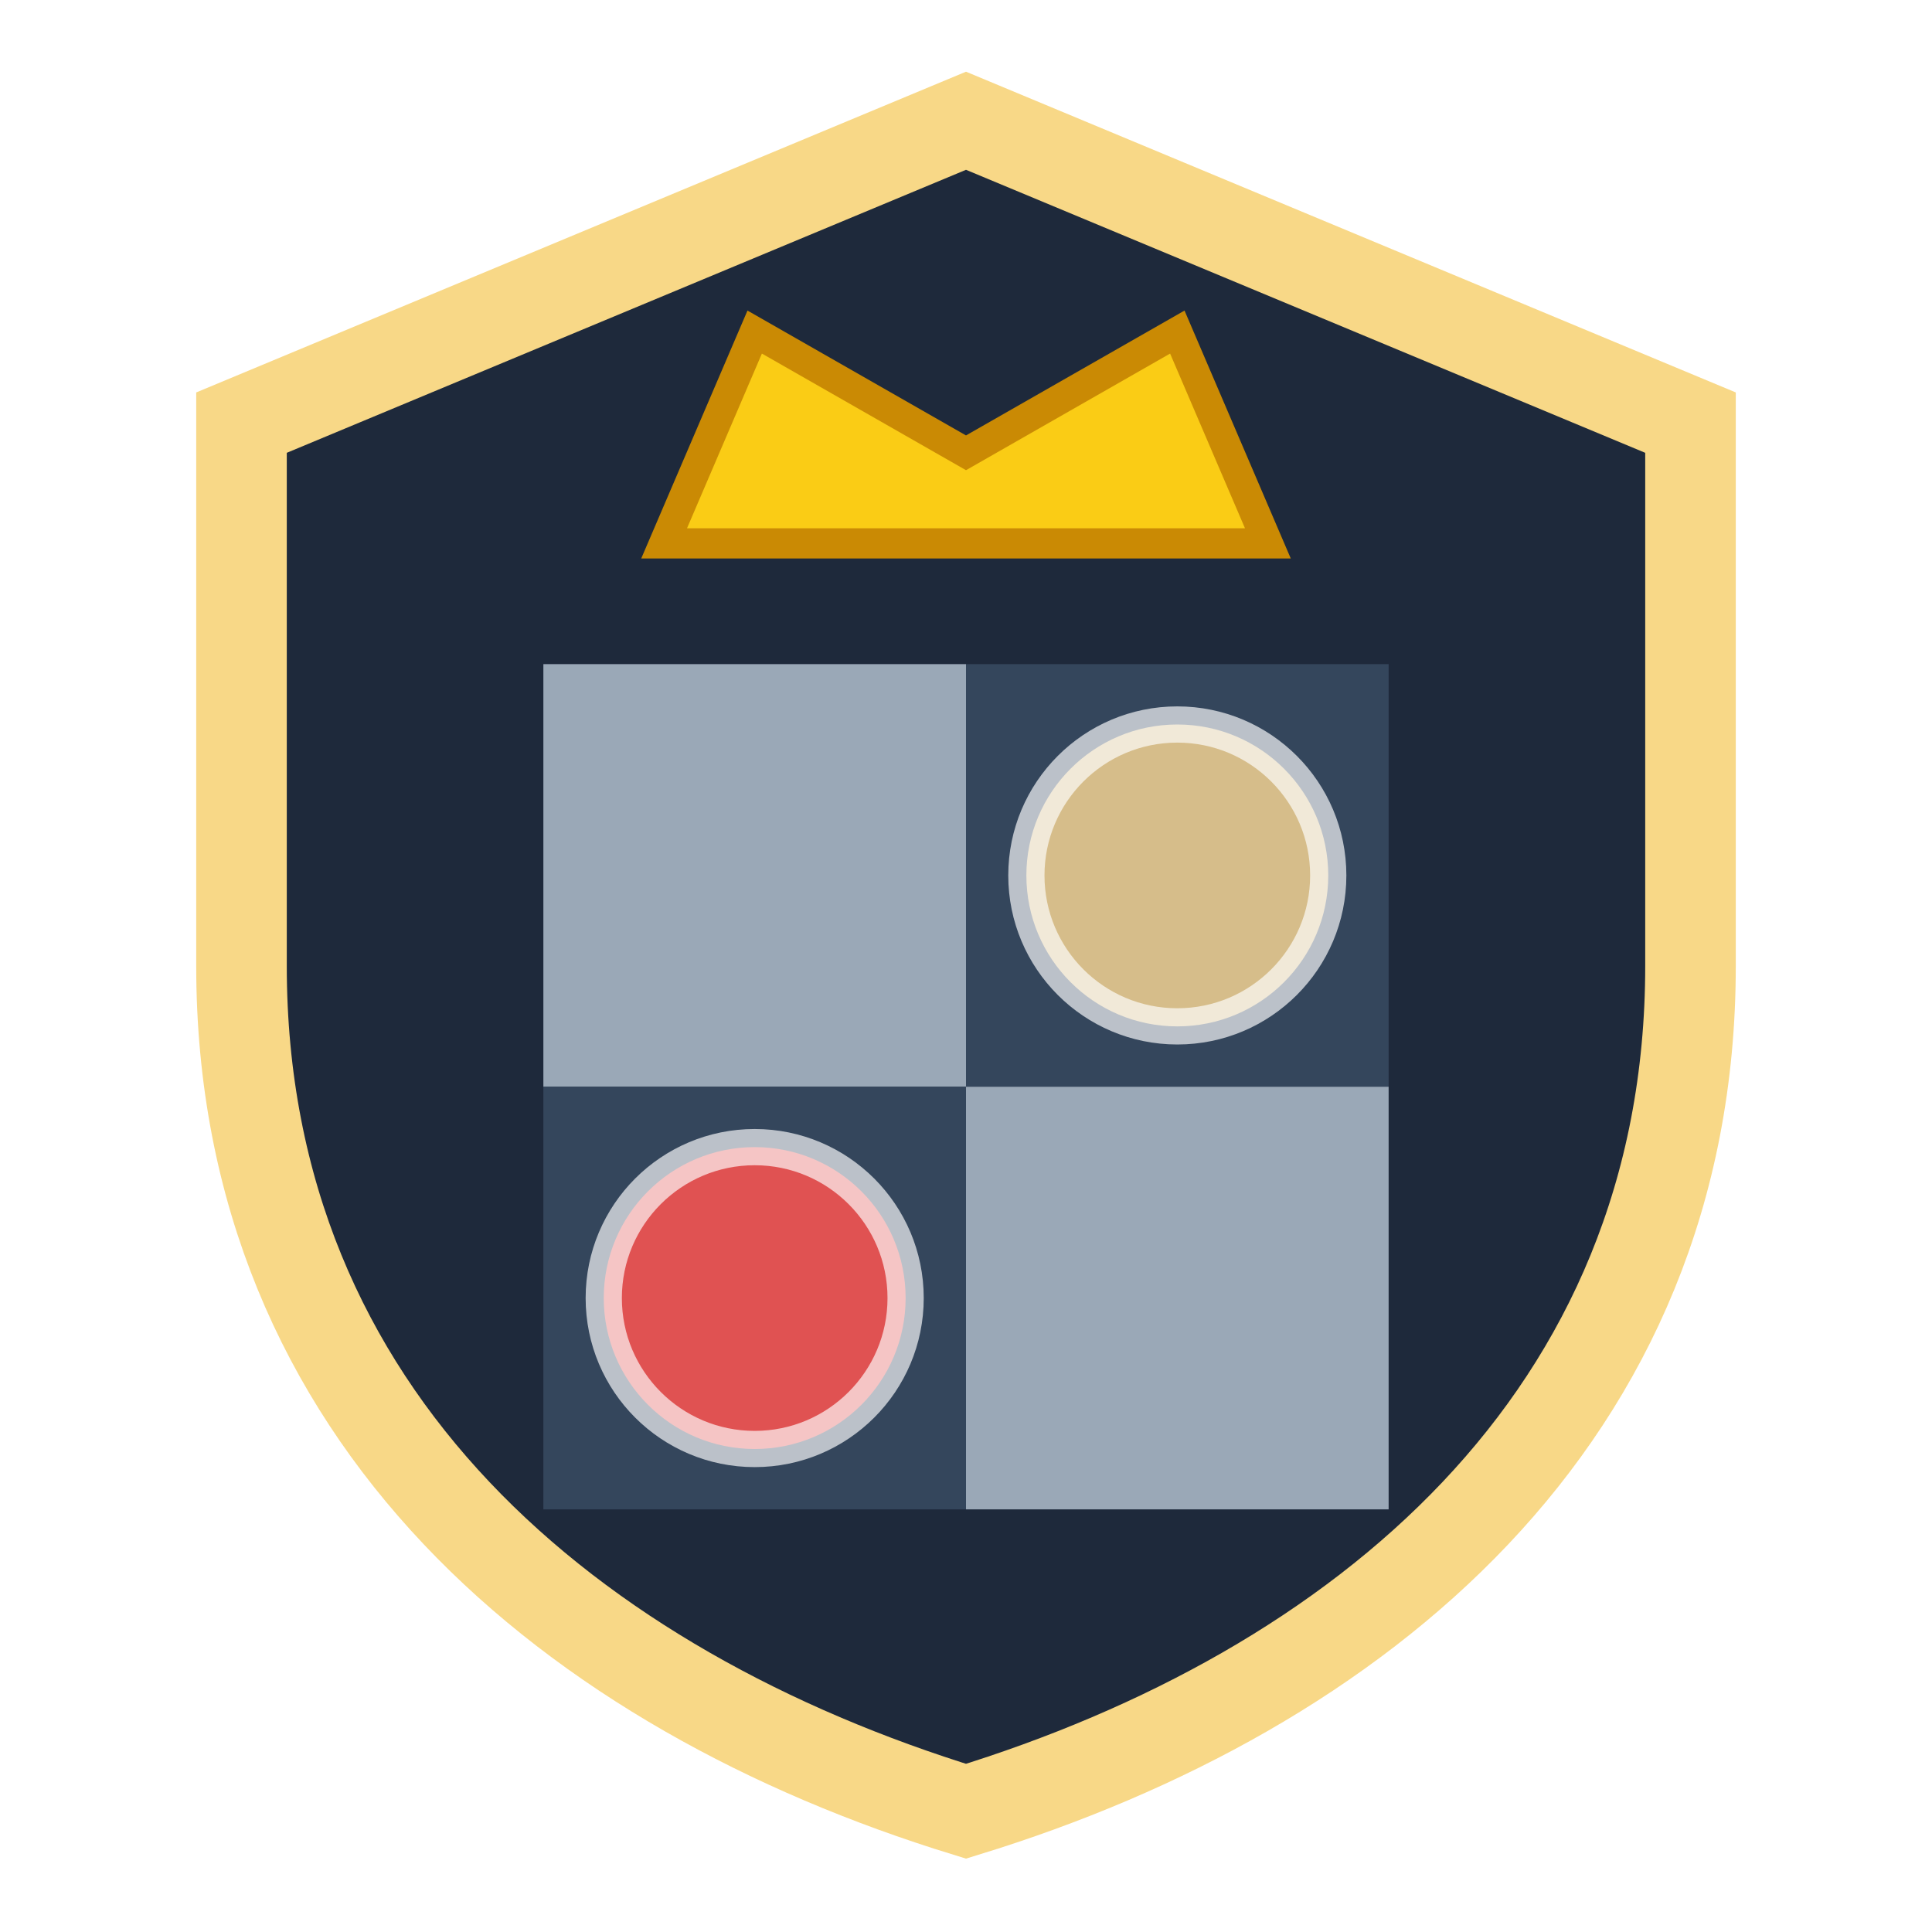
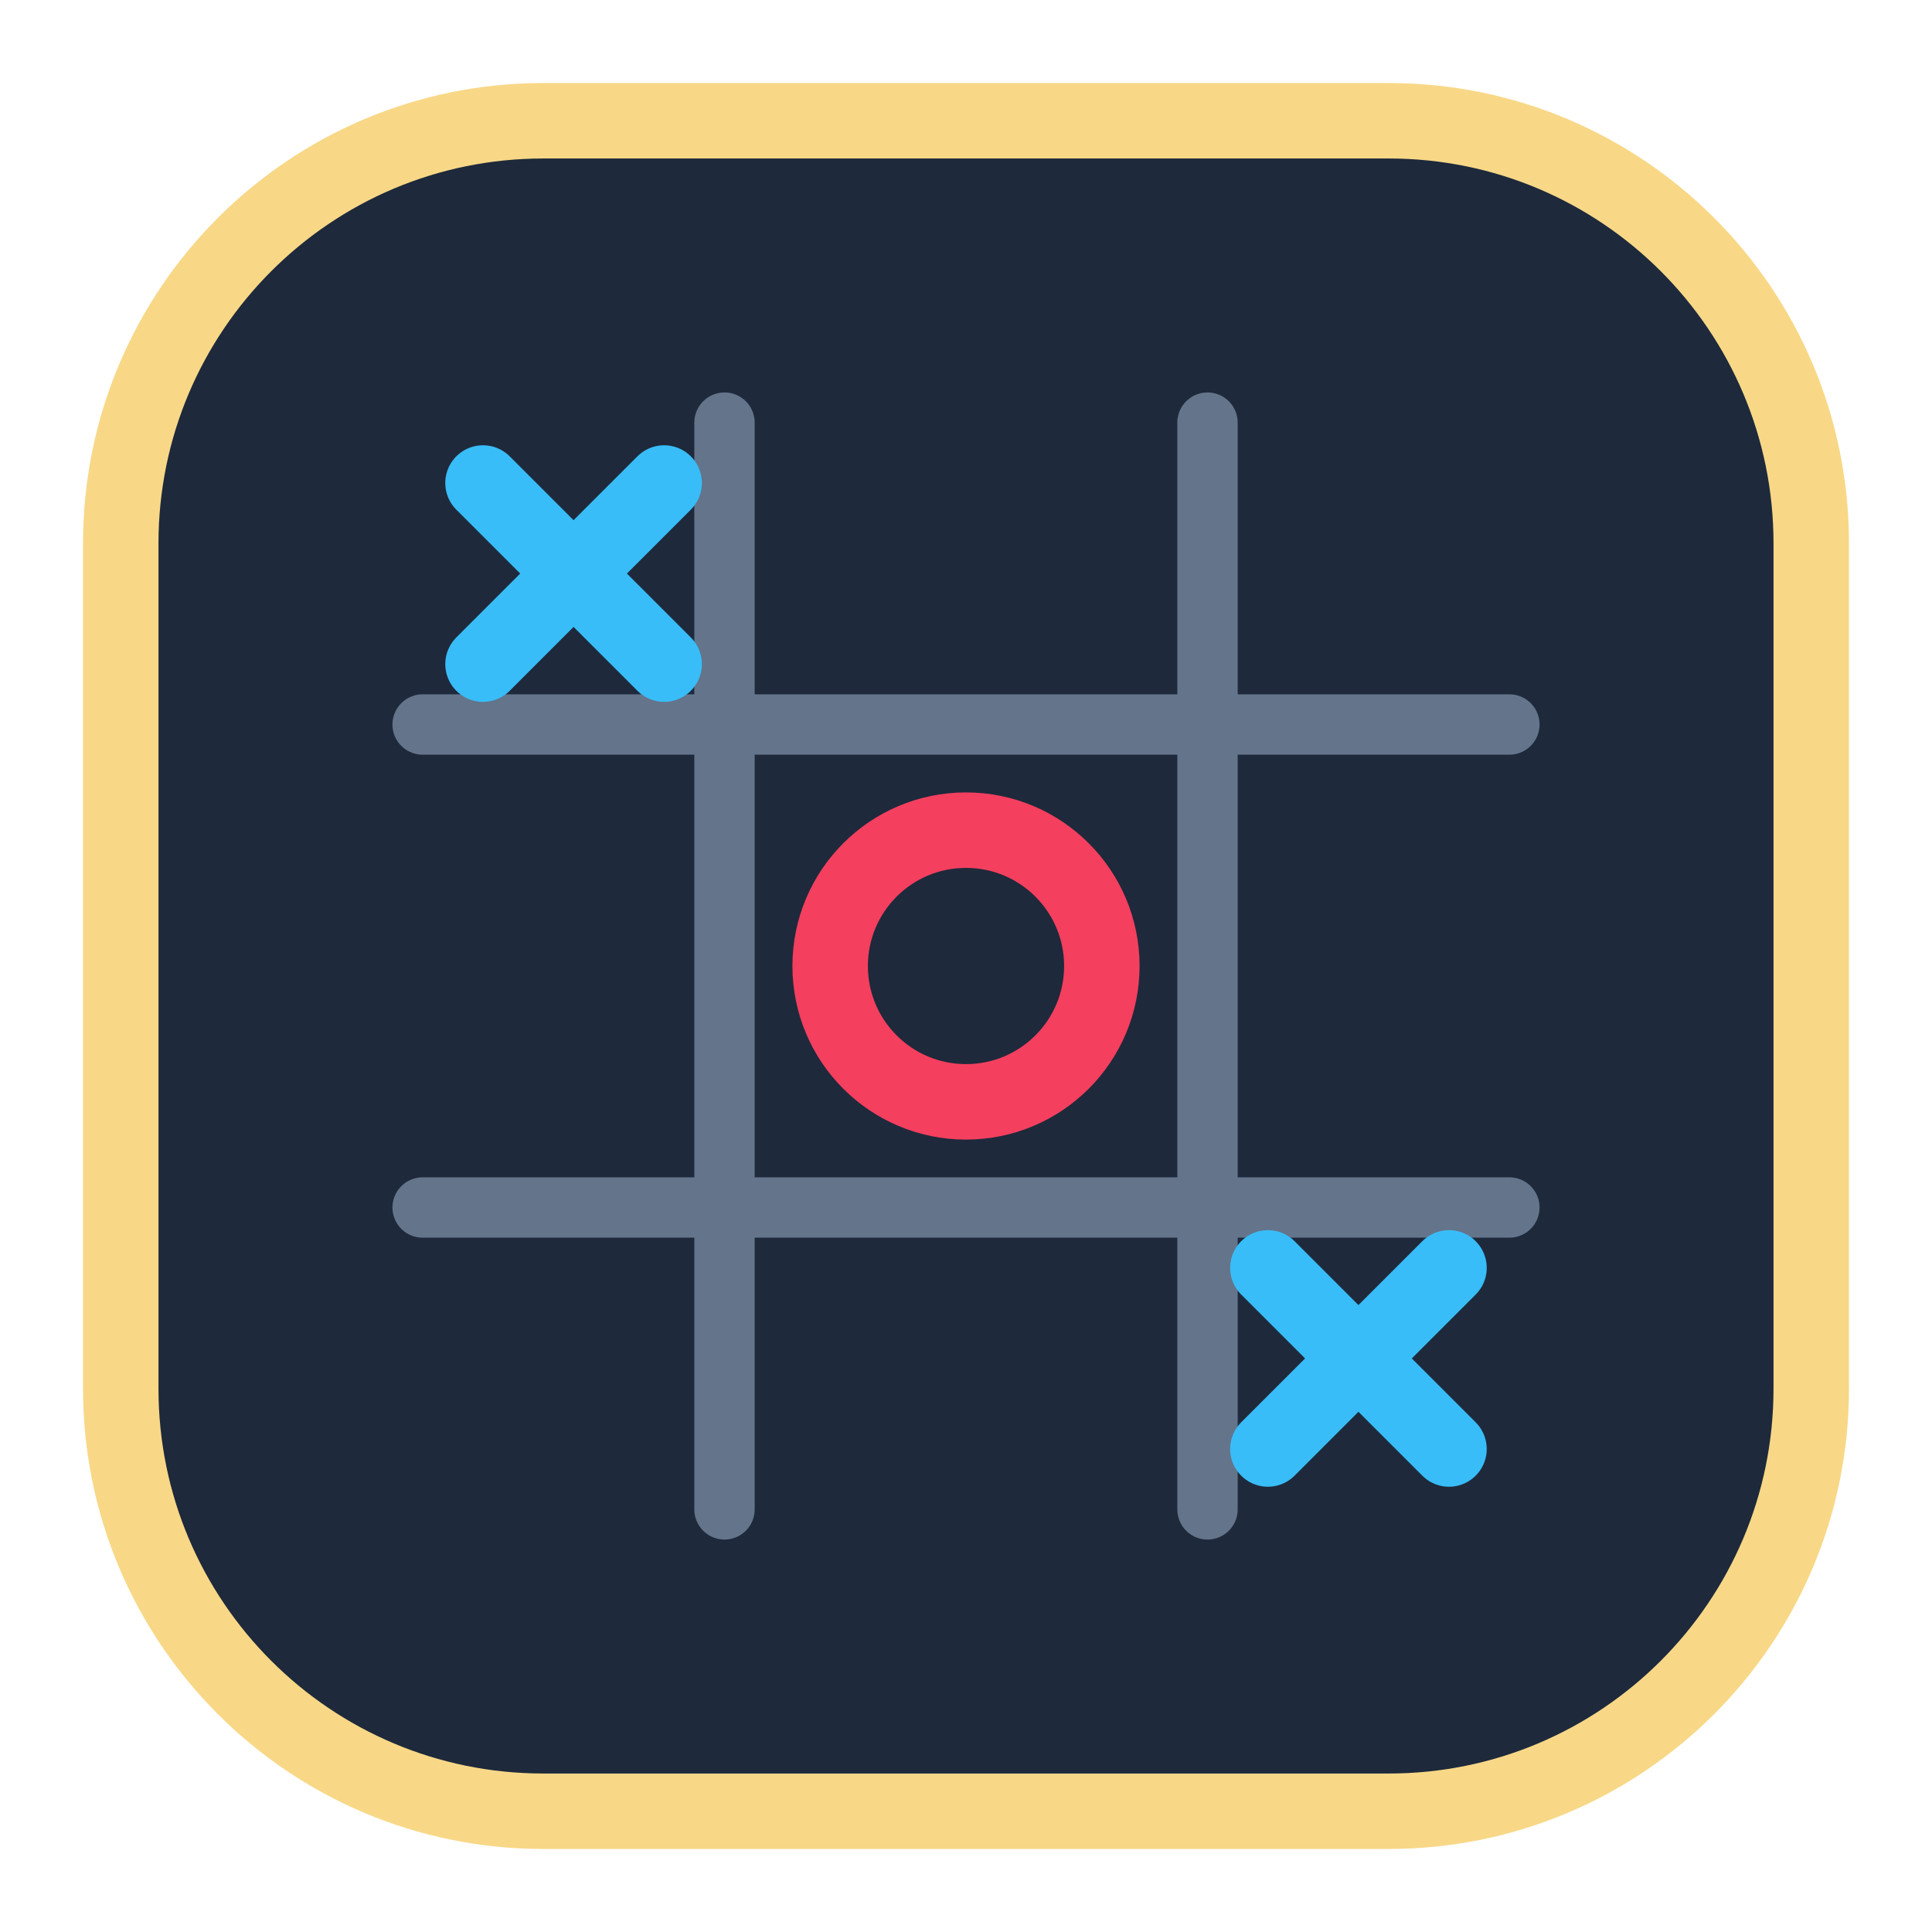
<svg xmlns="http://www.w3.org/2000/svg" viewBox="0 0 64 64">
-   <defs>
-     <linearGradient id="shieldGrad" x1="0%" y1="0%" x2="100%" y2="100%">
-       <stop offset="0%" stop-color="#334155" />
-       <stop offset="100%" stop-color="#0f172a" />
-     </linearGradient>
-   </defs>
-   <path d="M32 4 L56 14 L56 32 C56 47 45 56 32 60 C19 56 8 47 8 32 L8 14 Z" fill="#1e293b" stroke="#f8d887" stroke-width="3" />
-   <g transform="translate(18, 22)">
-     <rect x="0" y="0" width="14" height="14" fill="#9aa8b7" />
-     <rect x="14" y="0" width="14" height="14" fill="#34465c" />
-     <rect x="0" y="14" width="14" height="14" fill="#34465c" />
-     <rect x="14" y="14" width="14" height="14" fill="#9aa8b7" />
-     <circle cx="21" cy="7" r="5" fill="#d6bd8a" stroke="#ffffffaa" stroke-width="1.2" />
-     <circle cx="7" cy="21" r="5" fill="#e05252" stroke="#ffffffaa" stroke-width="1.2" />
-   </g>
-   <polygon points="22,18 25,11 32,15 39,11 42,18" fill="#facc15" stroke="#ca8a04" stroke-width="1" />
+   <rect x="4" y="4" width="56" height="56" rx="14" fill="#1e293b" stroke="#f8d887" stroke-width="2.5" />
+   <line x1="24" y1="14" x2="24" y2="50" stroke="#64748b" stroke-width="2" stroke-linecap="round" />
+   <line x1="40" y1="14" x2="40" y2="50" stroke="#64748b" stroke-width="2" stroke-linecap="round" />
+   <line x1="14" y1="24" x2="50" y2="24" stroke="#64748b" stroke-width="2" stroke-linecap="round" />
+   <line x1="14" y1="40" x2="50" y2="40" stroke="#64748b" stroke-width="2" stroke-linecap="round" />
+   <line x1="16" y1="16" x2="22" y2="22" stroke="#38bdf8" stroke-width="2.5" stroke-linecap="round" />
+   <line x1="22" y1="16" x2="16" y2="22" stroke="#38bdf8" stroke-width="2.5" stroke-linecap="round" />
+   <circle cx="32" cy="32" r="4.5" fill="none" stroke="#f43f5e" stroke-width="2.5" />
+   <line x1="42" y1="42" x2="48" y2="48" stroke="#38bdf8" stroke-width="2.5" stroke-linecap="round" />
+   <line x1="48" y1="42" x2="42" y2="48" stroke="#38bdf8" stroke-width="2.5" stroke-linecap="round" />
</svg>
